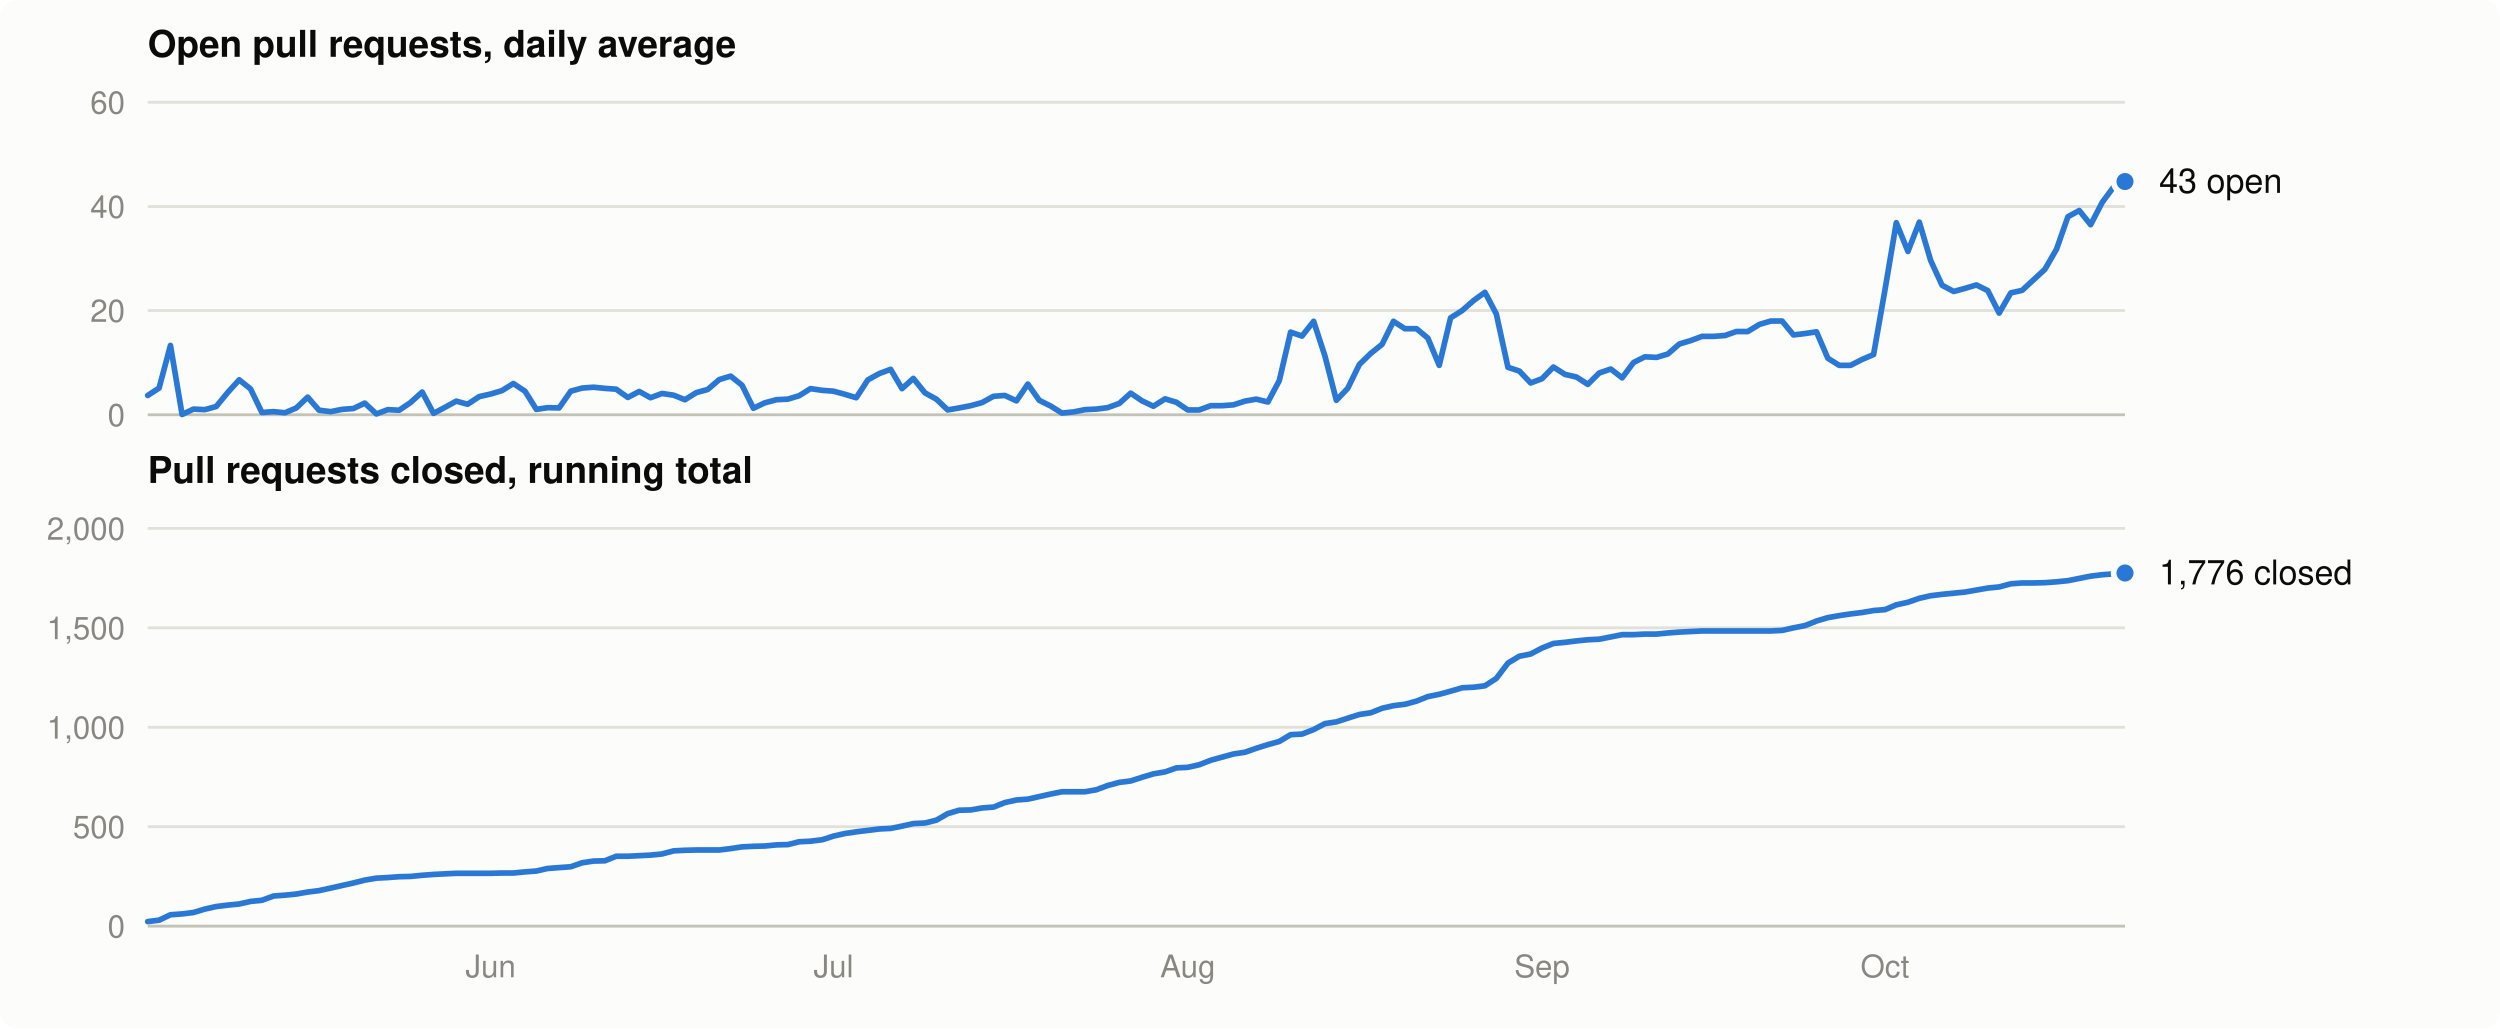
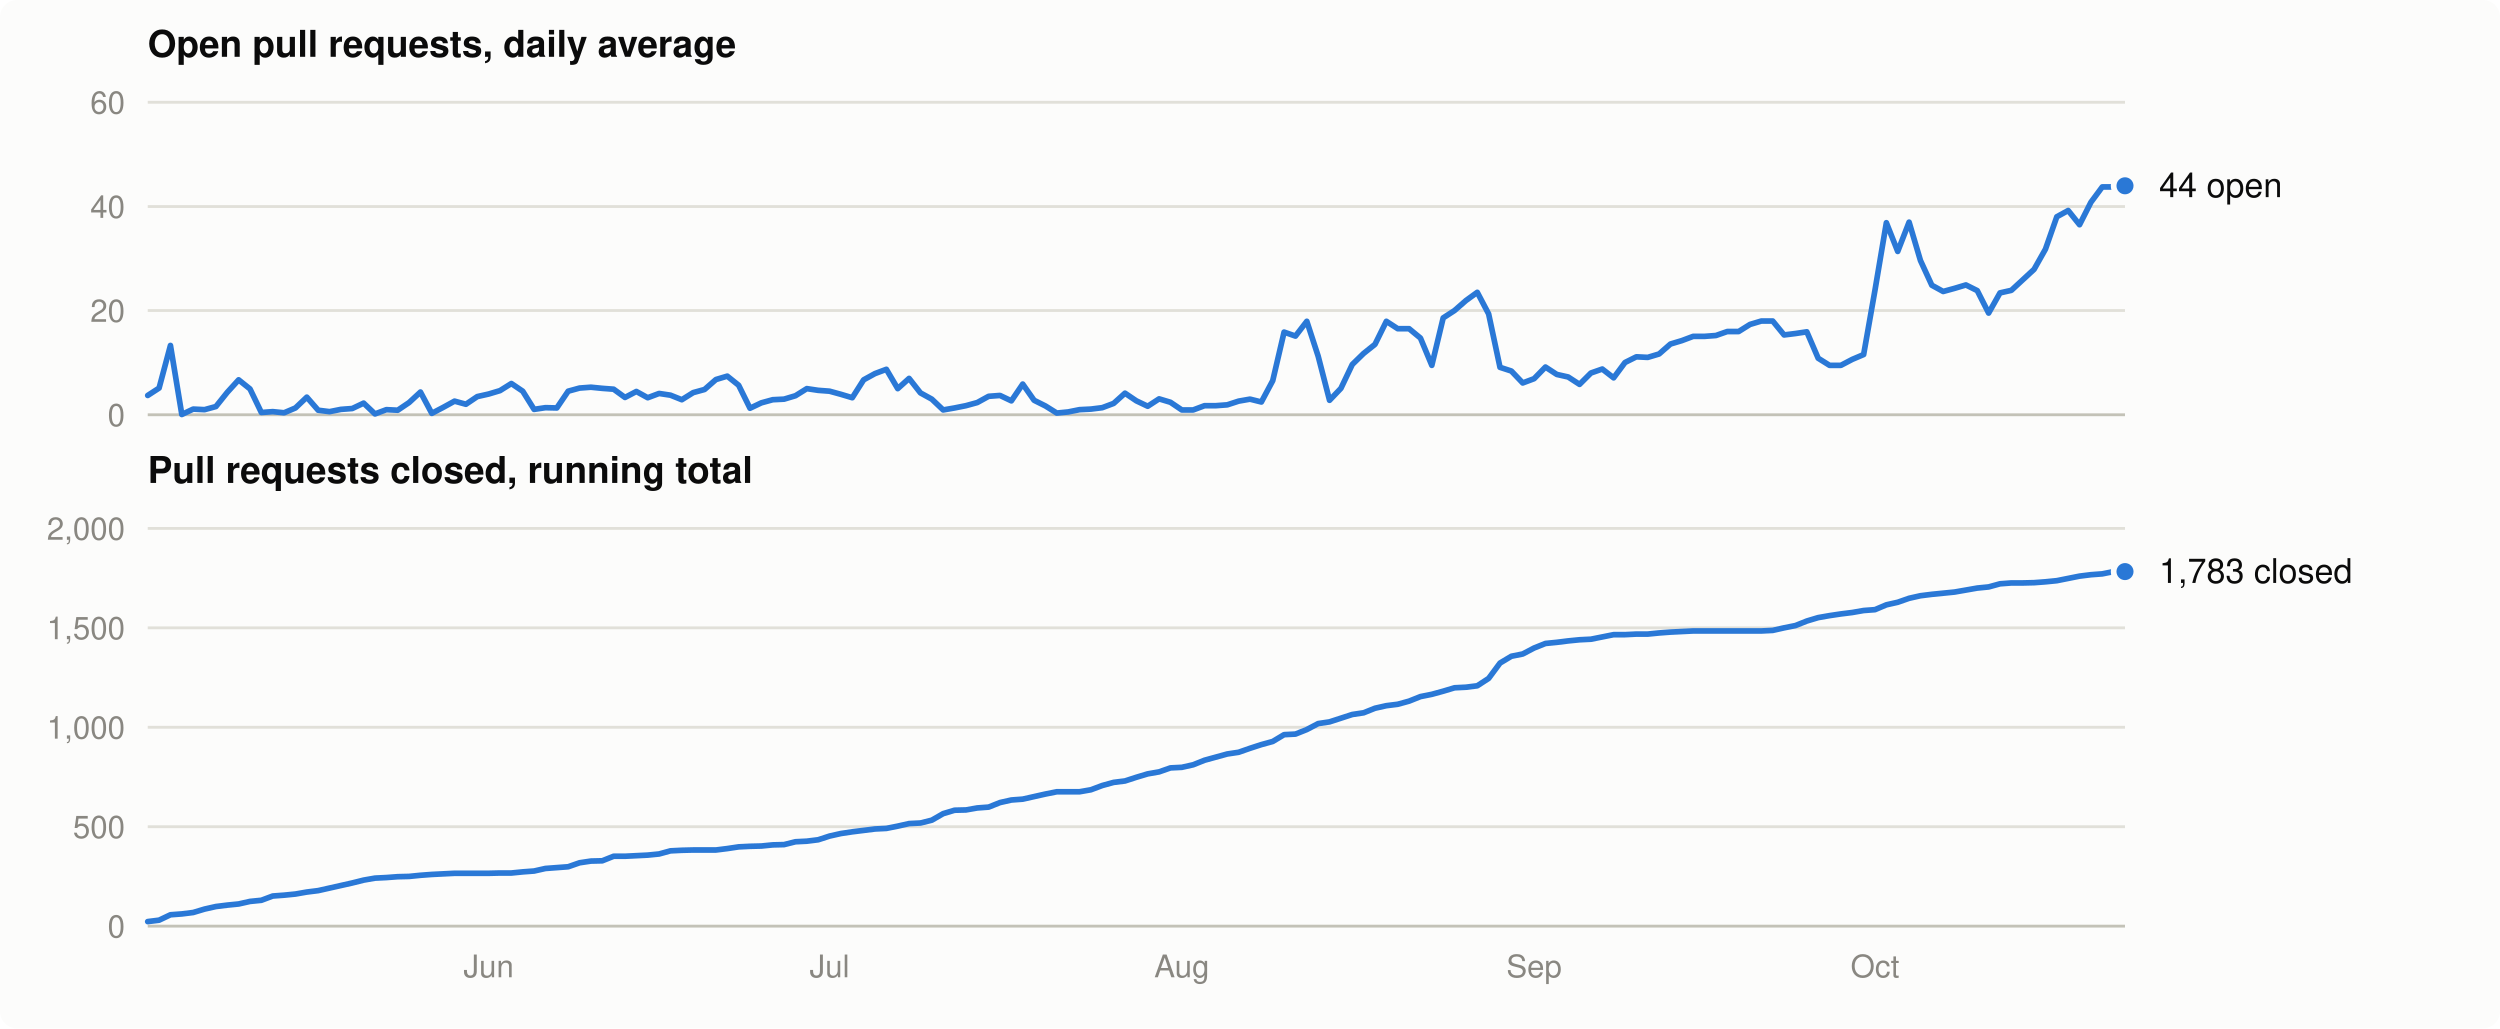
<svg xmlns="http://www.w3.org/2000/svg" width="880" height="362" viewBox="0 0 880 362" role="img" aria-labelledby="t d" font-family="-apple-system, BlinkMacSystemFont, 'Segoe UI', Helvetica, Arial, sans-serif">
  <rect width="100%" height="100%" rx="6" fill="#fcfcfb" />
  <text x="52.0" y="20.0" fill="#0b0b0b" font-size="13" font-weight="600" text-anchor="start">Open pull requests, daily average</text>
  <line x1="52" y1="146.0" x2="748" y2="146.0" stroke="#c3c2b7" stroke-width="1" />
  <text x="44.0" y="150.0" fill="#898781" font-size="11" font-weight="400" text-anchor="end">0</text>
  <line x1="52" y1="109.3" x2="748" y2="109.3" stroke="#e1e0d9" stroke-width="1" />
  <text x="44.0" y="113.3" fill="#898781" font-size="11" font-weight="400" text-anchor="end">20</text>
  <line x1="52" y1="72.7" x2="748" y2="72.7" stroke="#e1e0d9" stroke-width="1" />
  <text x="44.0" y="76.7" fill="#898781" font-size="11" font-weight="400" text-anchor="end">40</text>
  <line x1="52" y1="36.0" x2="748" y2="36.0" stroke="#e1e0d9" stroke-width="1" />
  <text x="44.0" y="40.0" fill="#898781" font-size="11" font-weight="400" text-anchor="end">60</text>
-   <path d="M52.0,139.2 L56.0,136.6 L60.0,121.6 L64.1,145.9 L68.1,144.0 L72.1,144.2 L76.1,143.1 L80.2,138.1 L84.2,133.7 L88.2,136.9 L92.2,145.2 L96.3,144.9 L100.3,145.3 L104.3,143.6 L108.3,139.8 L112.3,144.4 L116.4,144.9 L120.4,144.1 L124.4,143.8 L128.4,141.9 L132.5,145.7 L136.5,144.2 L140.5,144.4 L144.5,141.7 L148.6,138.0 L152.6,145.5 L156.6,143.4 L160.6,141.2 L164.6,142.3 L168.7,139.6 L172.7,138.7 L176.7,137.5 L180.7,135.0 L184.8,137.7 L188.8,144.1 L192.8,143.5 L196.8,143.6 L200.9,137.7 L204.9,136.6 L208.9,136.3 L212.9,136.7 L216.9,137.0 L221.0,139.9 L225.0,137.8 L229.0,140.0 L233.0,138.5 L237.1,139.1 L241.1,140.7 L245.1,138.2 L249.1,137.1 L253.2,133.6 L257.2,132.4 L261.2,135.6 L265.2,143.7 L269.2,141.8 L273.3,140.7 L277.3,140.5 L281.3,139.3 L285.3,136.8 L289.4,137.4 L293.4,137.7 L297.4,138.8 L301.4,140.0 L305.5,133.7 L309.5,131.5 L313.5,130.0 L317.5,136.8 L321.5,133.2 L325.6,138.3 L329.6,140.5 L333.6,144.3 L337.6,143.6 L341.7,142.8 L345.7,141.7 L349.7,139.5 L353.7,139.2 L357.8,141.1 L361.8,135.2 L365.8,140.9 L369.8,142.9 L373.8,145.4 L377.9,145.0 L381.9,144.2 L385.9,144.0 L389.9,143.5 L394.0,142.0 L398.0,138.4 L402.0,141.1 L406.0,143.0 L410.1,140.4 L414.1,141.6 L418.1,144.3 L422.1,144.3 L426.2,142.8 L430.2,142.8 L434.2,142.5 L438.2,141.2 L442.2,140.5 L446.3,141.5 L450.3,134.0 L454.3,116.9 L458.3,118.3 L462.4,113.1 L466.4,125.4 L470.4,140.9 L474.4,136.7 L478.5,128.3 L482.5,124.4 L486.5,121.2 L490.5,113.1 L494.5,115.7 L498.6,115.7 L502.6,119.0 L506.6,128.6 L510.6,111.9 L514.7,109.3 L518.7,105.8 L522.7,102.9 L526.7,110.5 L530.8,129.3 L534.8,130.6 L538.8,134.8 L542.8,133.3 L546.8,129.2 L550.9,131.8 L554.9,132.7 L558.9,135.3 L562.9,131.3 L567.0,129.9 L571.0,133.0 L575.0,127.6 L579.0,125.6 L583.1,125.8 L587.1,124.6 L591.1,121.1 L595.1,119.9 L599.1,118.4 L603.2,118.4 L607.2,118.1 L611.2,116.7 L615.2,116.7 L619.3,114.2 L623.3,113.0 L627.3,113.0 L631.3,117.9 L635.4,117.4 L639.4,116.8 L643.4,126.1 L647.4,128.6 L651.4,128.6 L655.5,126.5 L659.5,124.8 L663.5,102.1 L667.5,78.4 L671.6,88.5 L675.6,78.2 L679.6,91.7 L683.6,100.4 L687.7,102.6 L691.7,101.5 L695.7,100.3 L699.7,102.3 L703.7,110.2 L707.8,103.1 L711.8,102.2 L715.8,98.5 L719.8,94.8 L723.9,87.7 L727.9,76.3 L731.9,74.1 L735.9,79.1 L740.0,71.2 L744.0,65.8 L748.0,63.9" fill="none" stroke="#2a78d6" stroke-width="2" stroke-linejoin="round" stroke-linecap="round" />
-   <circle cx="748.0" cy="63.9" r="4" fill="#2a78d6" stroke="#fcfcfb" stroke-width="2" />
-   <text x="760.0" y="67.9" fill="#0b0b0b" font-size="12" font-weight="400" text-anchor="start">43 open</text>
+   <path d="M52.0,139.2 L56.0,136.6 L60.0,121.6 L64.0,145.9 L68.0,144.0 L72.0,144.2 L76.0,143.1 L80.0,138.1 L84.0,133.7 L88.0,136.9 L92.0,145.2 L96.0,144.9 L100.0,145.3 L104.0,143.6 L108.0,139.8 L112.0,144.4 L116.0,144.9 L120.0,144.1 L124.0,143.8 L128.0,141.9 L132.0,145.7 L136.0,144.2 L140.0,144.4 L144.0,141.7 L148.0,138.0 L152.0,145.5 L156.0,143.4 L160.0,141.2 L164.0,142.3 L168.0,139.6 L172.0,138.7 L176.0,137.5 L180.0,135.0 L184.0,137.7 L188.0,144.1 L192.0,143.5 L196.0,143.6 L200.0,137.7 L204.0,136.6 L208.0,136.3 L212.0,136.7 L216.0,137.0 L220.0,139.9 L224.0,137.8 L228.0,140.0 L232.0,138.5 L236.0,139.1 L240.0,140.7 L244.0,138.2 L248.0,137.1 L252.0,133.6 L256.0,132.4 L260.0,135.6 L264.0,143.7 L268.0,141.8 L272.0,140.7 L276.0,140.5 L280.0,139.3 L284.0,136.8 L288.0,137.4 L292.0,137.7 L296.0,138.8 L300.0,140.0 L304.0,133.7 L308.0,131.5 L312.0,130.0 L316.0,136.8 L320.0,133.2 L324.0,138.3 L328.0,140.5 L332.0,144.3 L336.0,143.6 L340.0,142.8 L344.0,141.7 L348.0,139.5 L352.0,139.2 L356.0,141.1 L360.0,135.2 L364.0,140.9 L368.0,142.9 L372.0,145.4 L376.0,145.0 L380.0,144.2 L384.0,144.0 L388.0,143.5 L392.0,142.0 L396.0,138.4 L400.0,141.1 L404.0,143.0 L408.0,140.4 L412.0,141.6 L416.0,144.3 L420.0,144.3 L424.0,142.8 L428.0,142.8 L432.0,142.5 L436.0,141.2 L440.0,140.5 L444.0,141.5 L448.0,134.0 L452.0,116.9 L456.0,118.3 L460.0,113.1 L464.0,125.4 L468.0,140.9 L472.0,136.7 L476.0,128.3 L480.0,124.4 L484.0,121.2 L488.0,113.1 L492.0,115.7 L496.0,115.7 L500.0,119.0 L504.0,128.6 L508.0,111.9 L512.0,109.3 L516.0,105.8 L520.0,102.9 L524.0,110.5 L528.0,129.3 L532.0,130.6 L536.0,134.8 L540.0,133.3 L544.0,129.2 L548.0,131.8 L552.0,132.7 L556.0,135.3 L560.0,131.3 L564.0,129.9 L568.0,133.0 L572.0,127.6 L576.0,125.6 L580.0,125.8 L584.0,124.6 L588.0,121.1 L592.0,119.9 L596.0,118.4 L600.0,118.4 L604.0,118.1 L608.0,116.7 L612.0,116.7 L616.0,114.2 L620.0,113.0 L624.0,113.0 L628.0,117.9 L632.0,117.4 L636.0,116.8 L640.0,126.1 L644.0,128.6 L648.0,128.6 L652.0,126.5 L656.0,124.8 L660.0,102.1 L664.0,78.4 L668.0,88.5 L672.0,78.2 L676.0,91.7 L680.0,100.4 L684.0,102.6 L688.0,101.5 L692.0,100.3 L696.0,102.3 L700.0,110.2 L704.0,103.1 L708.0,102.2 L712.0,98.5 L716.0,94.8 L720.0,87.7 L724.0,76.3 L728.0,74.1 L732.0,79.1 L736.0,71.2 L740.0,65.8 L744.0,65.8 L748.0,65.4" fill="none" stroke="#2a78d6" stroke-width="2" stroke-linejoin="round" stroke-linecap="round" />
+   <circle cx="748.0" cy="65.4" r="4" fill="#2a78d6" stroke="#fcfcfb" stroke-width="2" />
+   <text x="760.0" y="69.4" fill="#0b0b0b" font-size="12" font-weight="400" text-anchor="start">44 open</text>
  <text x="52.0" y="170.0" fill="#0b0b0b" font-size="13" font-weight="600" text-anchor="start">Pull requests closed, running total</text>
  <line x1="52" y1="326.0" x2="748" y2="326.0" stroke="#c3c2b7" stroke-width="1" />
  <text x="44.0" y="330.0" fill="#898781" font-size="11" font-weight="400" text-anchor="end">0</text>
  <line x1="52" y1="291.0" x2="748" y2="291.0" stroke="#e1e0d9" stroke-width="1" />
  <text x="44.0" y="295.0" fill="#898781" font-size="11" font-weight="400" text-anchor="end">500</text>
  <line x1="52" y1="256.0" x2="748" y2="256.0" stroke="#e1e0d9" stroke-width="1" />
  <text x="44.0" y="260.0" fill="#898781" font-size="11" font-weight="400" text-anchor="end">1,000</text>
  <line x1="52" y1="221.0" x2="748" y2="221.0" stroke="#e1e0d9" stroke-width="1" />
  <text x="44.0" y="225.0" fill="#898781" font-size="11" font-weight="400" text-anchor="end">1,500</text>
  <line x1="52" y1="186.0" x2="748" y2="186.0" stroke="#e1e0d9" stroke-width="1" />
  <text x="44.0" y="190.0" fill="#898781" font-size="11" font-weight="400" text-anchor="end">2,000</text>
-   <path d="M52.0,324.4 L56.0,323.9 L60.0,322.0 L64.1,321.7 L68.1,321.2 L72.1,320.0 L76.1,319.1 L80.2,318.6 L84.2,318.2 L88.2,317.3 L92.2,316.9 L96.3,315.4 L100.3,315.1 L104.3,314.7 L108.3,314.0 L112.3,313.5 L116.4,312.6 L120.4,311.7 L124.4,310.8 L128.4,309.8 L132.5,309.1 L136.5,308.9 L140.5,308.6 L144.5,308.5 L148.6,308.1 L152.6,307.8 L156.6,307.6 L160.6,307.4 L164.6,307.4 L168.7,307.4 L172.7,307.4 L176.7,307.3 L180.7,307.3 L184.8,306.9 L188.8,306.6 L192.8,305.7 L196.8,305.4 L200.9,305.1 L204.9,303.7 L208.9,303.1 L212.9,303.0 L216.9,301.4 L221.0,301.4 L225.0,301.2 L229.0,301.0 L233.0,300.6 L237.1,299.5 L241.1,299.3 L245.1,299.2 L249.1,299.2 L253.2,299.2 L257.2,298.7 L261.2,298.1 L265.2,297.9 L269.2,297.8 L273.3,297.4 L277.3,297.3 L281.3,296.3 L285.3,296.1 L289.4,295.6 L293.4,294.3 L297.4,293.4 L301.4,292.8 L305.5,292.3 L309.5,291.8 L313.5,291.6 L317.5,290.8 L321.5,289.9 L325.6,289.7 L329.6,288.7 L333.6,286.4 L337.6,285.2 L341.7,285.1 L345.7,284.4 L349.7,284.1 L353.7,282.5 L357.8,281.6 L361.8,281.3 L365.8,280.4 L369.8,279.5 L373.8,278.7 L377.9,278.7 L381.9,278.7 L385.9,278.0 L389.9,276.5 L394.0,275.4 L398.0,274.9 L402.0,273.6 L406.0,272.4 L410.1,271.7 L414.1,270.3 L418.1,270.1 L422.1,269.2 L426.2,267.6 L430.2,266.5 L434.2,265.4 L438.2,264.8 L442.2,263.4 L446.3,262.1 L450.3,261.0 L454.3,258.6 L458.3,258.4 L462.4,256.8 L466.4,254.7 L470.4,254.1 L474.4,252.8 L478.5,251.5 L482.5,250.9 L486.5,249.3 L490.5,248.4 L494.5,247.9 L498.6,246.8 L502.6,245.2 L506.6,244.4 L510.6,243.3 L514.7,242.1 L518.7,241.9 L522.7,241.4 L526.7,238.8 L530.8,233.4 L534.8,231.0 L538.8,230.2 L542.8,228.1 L546.8,226.5 L550.9,226.1 L554.9,225.6 L558.9,225.2 L562.9,225.0 L567.0,224.2 L571.0,223.4 L575.0,223.4 L579.0,223.2 L583.1,223.2 L587.1,222.8 L591.1,222.5 L595.1,222.3 L599.1,222.1 L603.2,222.1 L607.2,222.1 L611.2,222.1 L615.2,222.1 L619.3,222.1 L623.3,222.1 L627.3,221.9 L631.3,221.0 L635.4,220.2 L639.4,218.6 L643.4,217.4 L647.4,216.7 L651.4,216.1 L655.5,215.6 L659.5,214.9 L663.5,214.6 L667.5,212.9 L671.6,212.0 L675.6,210.6 L679.6,209.7 L683.6,209.2 L687.7,208.8 L691.7,208.4 L695.7,207.7 L699.7,207.0 L703.7,206.6 L707.8,205.5 L711.8,205.2 L715.8,205.2 L719.8,205.1 L723.9,204.8 L727.9,204.4 L731.9,203.6 L735.9,202.8 L740.0,202.3 L744.0,202.0 L748.0,201.7" fill="none" stroke="#2a78d6" stroke-width="2" stroke-linejoin="round" stroke-linecap="round" />
-   <circle cx="748.0" cy="201.7" r="4" fill="#2a78d6" stroke="#fcfcfb" stroke-width="2" />
-   <text x="760.0" y="205.7" fill="#0b0b0b" font-size="12" font-weight="400" text-anchor="start">1,776 closed</text>
-   <text x="172.7" y="344.0" fill="#898781" font-size="11" font-weight="400" text-anchor="middle">Jun</text>
-   <text x="293.4" y="344.0" fill="#898781" font-size="11" font-weight="400" text-anchor="middle">Jul</text>
-   <text x="418.1" y="344.0" fill="#898781" font-size="11" font-weight="400" text-anchor="middle">Aug</text>
-   <text x="542.8" y="344.0" fill="#898781" font-size="11" font-weight="400" text-anchor="middle">Sep</text>
-   <text x="663.5" y="344.0" fill="#898781" font-size="11" font-weight="400" text-anchor="middle">Oct</text>
+   <path d="M52.0,324.4 L56.0,323.9 L60.0,322.0 L64.0,321.7 L68.0,321.2 L72.0,320.0 L76.0,319.1 L80.0,318.6 L84.0,318.2 L88.0,317.3 L92.0,316.9 L96.0,315.4 L100.0,315.1 L104.0,314.7 L108.0,314.0 L112.0,313.5 L116.0,312.6 L120.0,311.7 L124.0,310.8 L128.0,309.8 L132.0,309.1 L136.0,308.9 L140.0,308.6 L144.0,308.5 L148.0,308.1 L152.0,307.8 L156.0,307.6 L160.0,307.4 L164.0,307.4 L168.0,307.4 L172.0,307.4 L176.0,307.3 L180.0,307.3 L184.0,306.9 L188.0,306.6 L192.0,305.7 L196.0,305.4 L200.0,305.1 L204.0,303.7 L208.0,303.1 L212.0,303.0 L216.0,301.4 L220.0,301.4 L224.0,301.2 L228.0,301.0 L232.0,300.6 L236.0,299.5 L240.0,299.3 L244.0,299.2 L248.0,299.2 L252.0,299.2 L256.0,298.7 L260.0,298.1 L264.0,297.9 L268.0,297.8 L272.0,297.4 L276.0,297.3 L280.0,296.3 L284.0,296.1 L288.0,295.6 L292.0,294.3 L296.0,293.4 L300.0,292.8 L304.0,292.3 L308.0,291.8 L312.0,291.6 L316.0,290.8 L320.0,289.9 L324.0,289.7 L328.0,288.7 L332.0,286.4 L336.0,285.2 L340.0,285.1 L344.0,284.4 L348.0,284.1 L352.0,282.5 L356.0,281.6 L360.0,281.3 L364.0,280.4 L368.0,279.5 L372.0,278.7 L376.0,278.7 L380.0,278.7 L384.0,278.0 L388.0,276.5 L392.0,275.4 L396.0,274.9 L400.0,273.6 L404.0,272.4 L408.0,271.7 L412.0,270.3 L416.0,270.1 L420.0,269.2 L424.0,267.6 L428.0,266.5 L432.0,265.4 L436.0,264.8 L440.0,263.4 L444.0,262.1 L448.0,261.0 L452.0,258.6 L456.0,258.4 L460.0,256.8 L464.0,254.7 L468.0,254.1 L472.0,252.8 L476.0,251.5 L480.0,250.9 L484.0,249.3 L488.0,248.4 L492.0,247.9 L496.0,246.8 L500.0,245.2 L504.0,244.4 L508.0,243.3 L512.0,242.1 L516.0,241.9 L520.0,241.4 L524.0,238.8 L528.0,233.4 L532.0,231.0 L536.0,230.2 L540.0,228.1 L544.0,226.5 L548.0,226.1 L552.0,225.6 L556.0,225.2 L560.0,225.0 L564.0,224.2 L568.0,223.4 L572.0,223.4 L576.0,223.2 L580.0,223.2 L584.0,222.8 L588.0,222.5 L592.0,222.3 L596.0,222.1 L600.0,222.1 L604.0,222.1 L608.0,222.1 L612.0,222.1 L616.0,222.1 L620.0,222.1 L624.0,221.9 L628.0,221.0 L632.0,220.2 L636.0,218.6 L640.0,217.4 L644.0,216.7 L648.0,216.1 L652.0,215.6 L656.0,214.9 L660.0,214.6 L664.0,212.9 L668.0,212.0 L672.0,210.6 L676.0,209.7 L680.0,209.2 L684.0,208.8 L688.0,208.4 L692.0,207.7 L696.0,207.0 L700.0,206.6 L704.0,205.5 L708.0,205.2 L712.0,205.2 L716.0,205.1 L720.0,204.8 L724.0,204.4 L728.0,203.6 L732.0,202.8 L736.0,202.3 L740.0,202.0 L744.0,201.2 L748.0,201.2" fill="none" stroke="#2a78d6" stroke-width="2" stroke-linejoin="round" stroke-linecap="round" />
+   <circle cx="748.0" cy="201.2" r="4" fill="#2a78d6" stroke="#fcfcfb" stroke-width="2" />
+   <text x="760.0" y="205.2" fill="#0b0b0b" font-size="12" font-weight="400" text-anchor="start">1,783 closed</text>
+   <text x="172.0" y="344.0" fill="#898781" font-size="11" font-weight="400" text-anchor="middle">Jun</text>
+   <text x="292.0" y="344.0" fill="#898781" font-size="11" font-weight="400" text-anchor="middle">Jul</text>
+   <text x="416.0" y="344.0" fill="#898781" font-size="11" font-weight="400" text-anchor="middle">Aug</text>
+   <text x="540.0" y="344.0" fill="#898781" font-size="11" font-weight="400" text-anchor="middle">Sep</text>
+   <text x="660.0" y="344.0" fill="#898781" font-size="11" font-weight="400" text-anchor="middle">Oct</text>
</svg>
